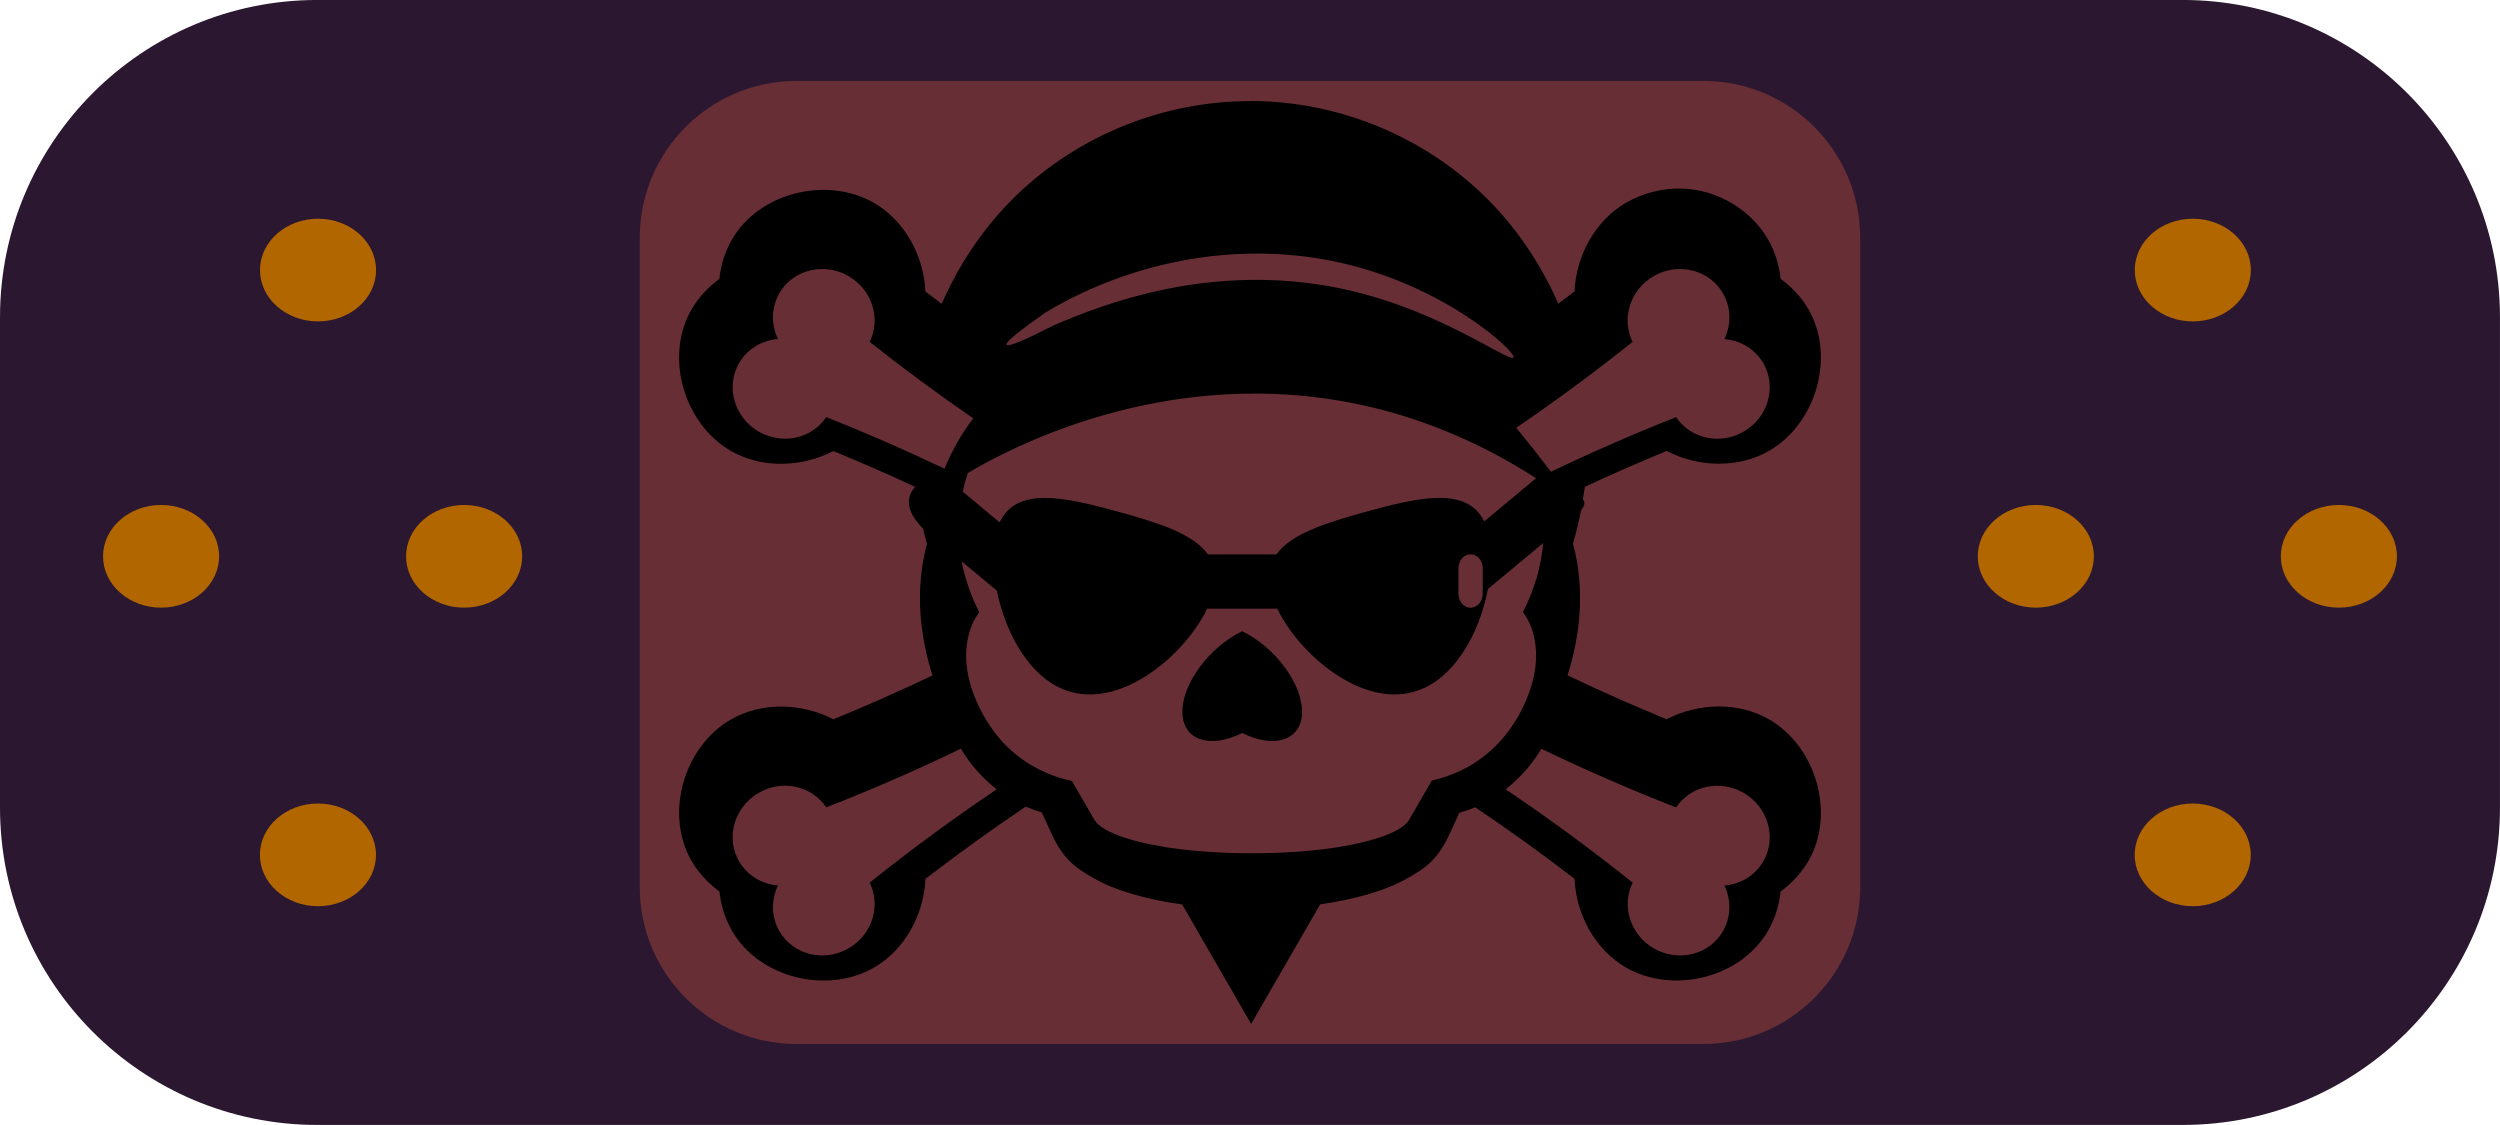
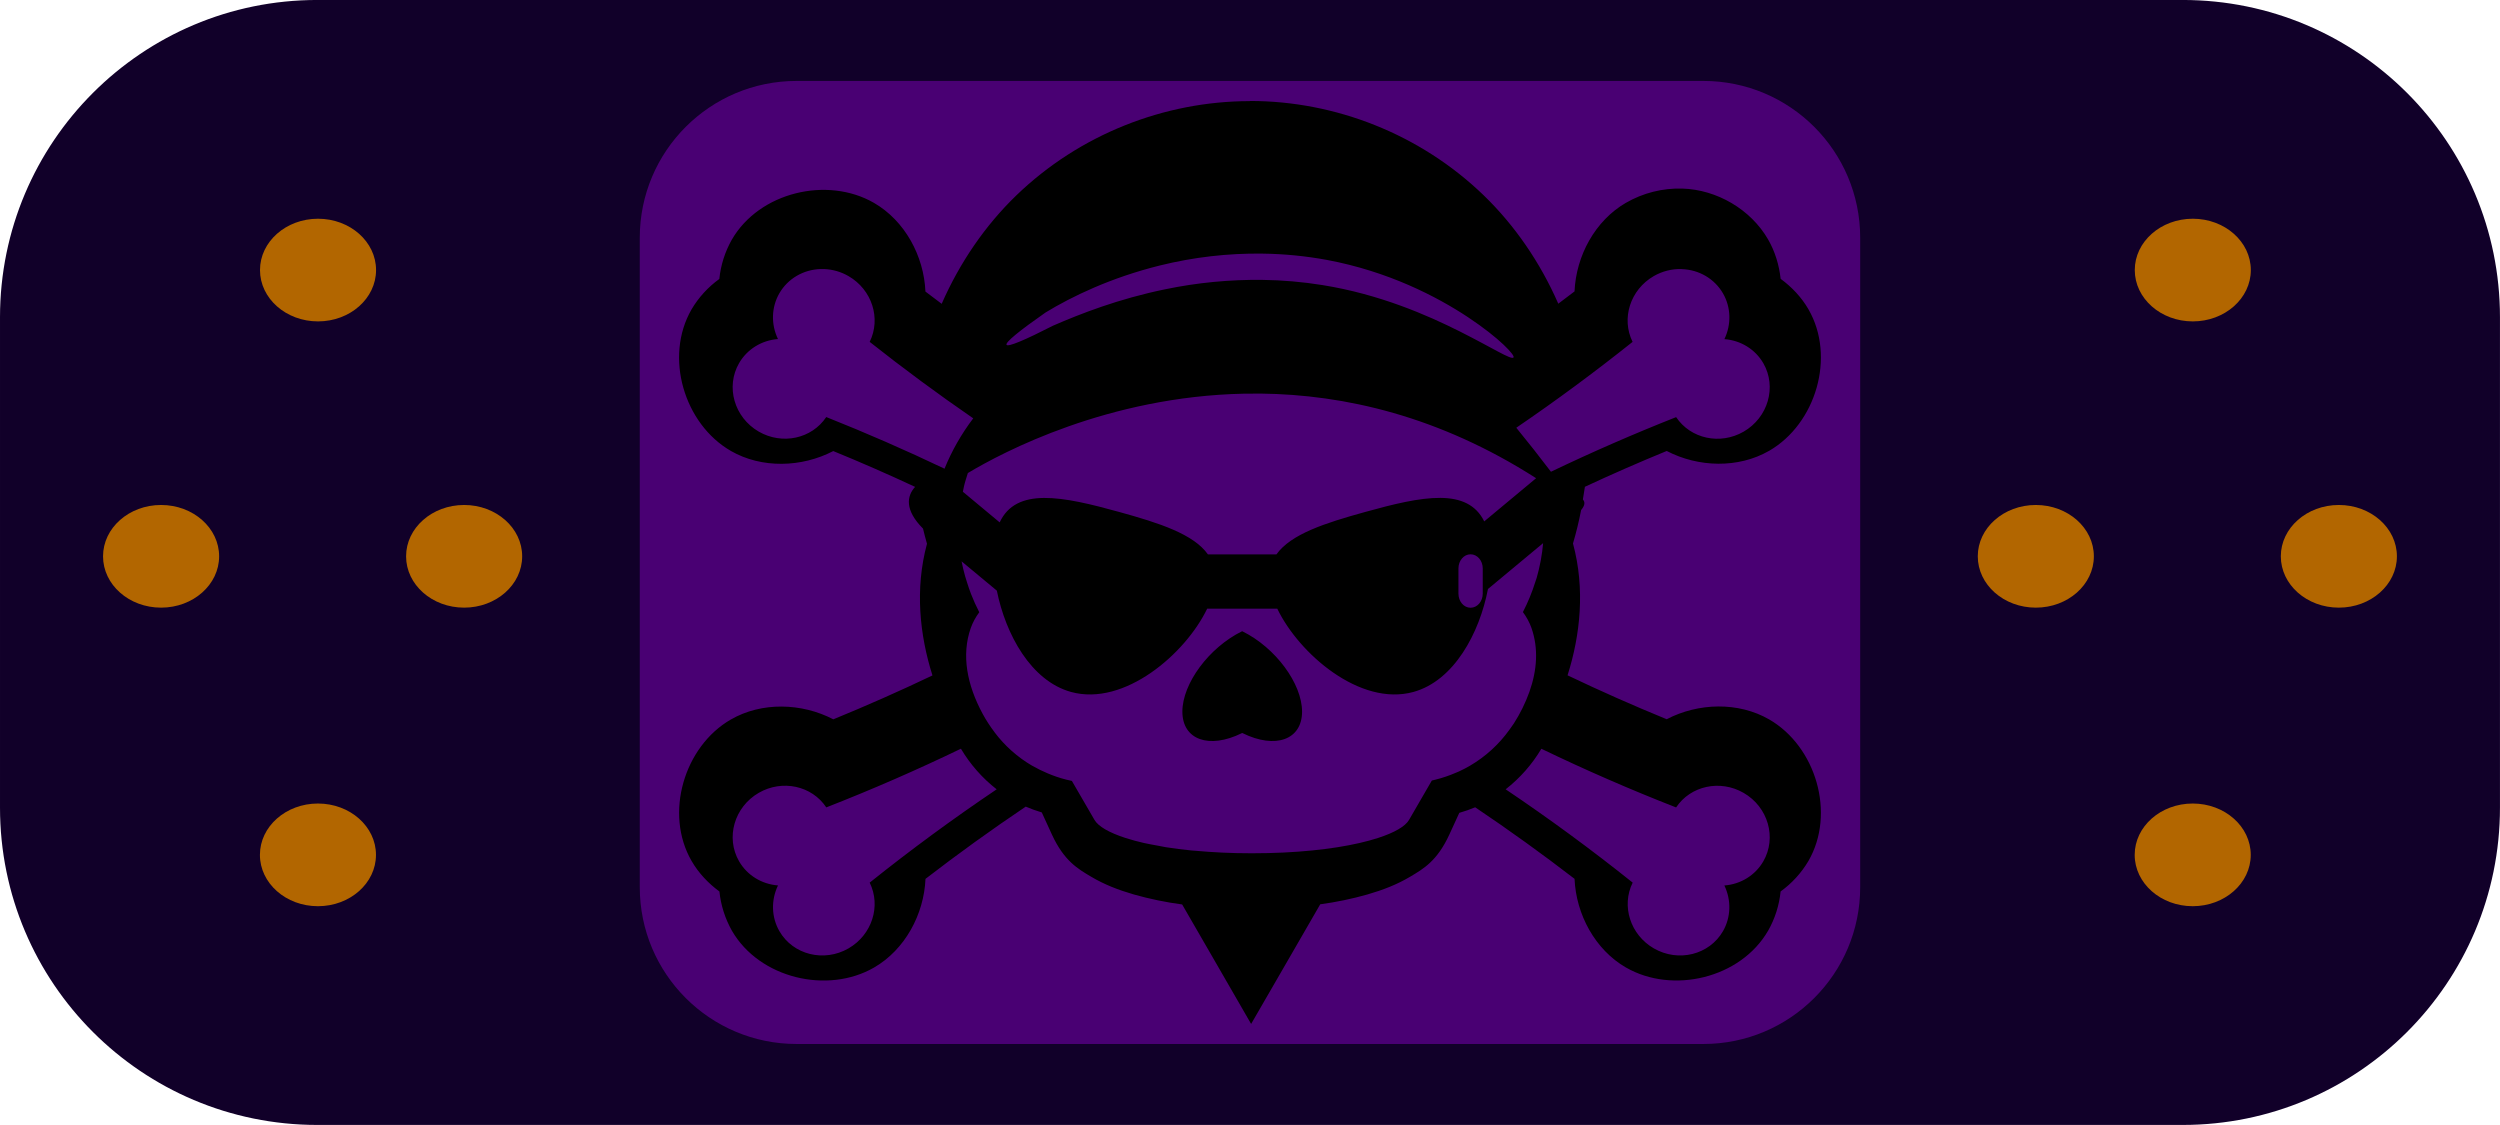
<svg xmlns="http://www.w3.org/2000/svg" height="90" width="200" viewBox="0 0 52.917 23.812">
  <g transform="translate(11.579 .022) scale(.28222)">
-     <rect ry="23.798" height="84.374" width="187.5" y="-.081" x="-41.028" fill="#2b1830" />
-     <rect ry="11.764" height="72.23" width="91.533" y="5.991" x="6.955" fill="#682e35" />
+     <rect ry="23.798" height="84.374" width="187.5" y="-.081" x="-41.028" fill="#110029" />
+     <rect ry="11.764" height="72.23" width="91.533" y="5.991" x="6.955" fill="#490073" />
    <path style="isolation:auto;mix-blend-mode:normal" d="M52.726 7.496l-.015.007a3.981 5.035 0 0 0-.03.002c-6.375.009-12.743 2.491-17.486 7.073-2.324 2.243-4.24 5.033-5.596 8.13-.406-.308-.815-.607-1.219-.92-.115-2.673-1.546-5.314-3.858-6.65-3.498-2.02-8.603-.81-10.662 2.758a4.007 4.007 0 0 0-.001 0 7.535 7.535 0 0 0-.937 2.948 7.52 7.52 0 0 0-2.083 2.28 4.007 4.007 0 0 0-.001.004c-2.06 3.566-.554 8.59 2.943 10.609a4.007 4.007 0 0 0 .005.004c2.311 1.33 5.312 1.245 7.681.01a137.68 137.68 0 0 1 6.135 2.685 26.694 26.694 0 0 0 .001.004c-.62.68-.796 1.726.596 3.127a26.694 26.694 0 0 0 .298 1.137c-.92 3.402-.545 6.857.41 9.875a143.61 143.61 0 0 1-7.435 3.292c-2.371-1.236-5.375-1.321-7.686.015a4.007 4.007 0 0 0-.003 0c-3.497 2.017-5.002 7.045-2.941 10.61a4.007 4.007 0 0 0 .002.002c.522.904 1.248 1.67 2.085 2.285a7.553 7.553 0 0 0 .936 2.94 4.007 4.007 0 0 0 .003.005c2.06 3.567 7.164 4.778 10.66 2.759a4.007 4.007 0 0 0 .005-.003c2.308-1.336 3.737-3.978 3.852-6.648a143.66 143.66 0 0 1 7.518-5.418c.38.165.782.31 1.204.437l.752 1.642c.92 2.004 1.969 2.597 2.952 3.18.985.584 2.026.99 3.21 1.333a25.55 25.55 0 0 0 3.614.746l2.3 3.983 2.872 4.979 2.877-4.979 2.306-3.995a25.486 25.486 0 0 0 3.53-.734c1.183-.342 2.229-.749 3.21-1.332.985-.585 2.034-1.176 2.951-3.181l.739-1.611c.417-.12.814-.259 1.192-.418a142.57 142.57 0 0 1 7.452 5.366c.115 2.673 1.543 5.314 3.85 6.648a4.007 4.007 0 0 0 .006.002c3.496 2.018 8.602.81 10.66-2.757a4.007 4.007 0 0 0 .005-.006 7.479 7.479 0 0 0 .934-2.94 7.542 7.542 0 0 0 2.087-2.286 4.007 4.007 0 0 0 .001-.002c2.06-3.569.553-8.595-2.944-10.614-2.312-1.334-5.316-1.252-7.688-.015a141.9 141.9 0 0 1-7.435-3.293c.957-3.022 1.33-6.48.407-9.888a26.611 26.611 0 0 0 .61-2.505c.295-.362.306-.591.133-.8a26.611 26.611 0 0 0 .151-.948 142.48 142.48 0 0 1 6.137-2.686c2.371 1.236 5.37 1.32 7.68-.012a4.007 4.007 0 0 0 .006-.002c3.496-2.02 5.003-7.043 2.944-10.61a4.007 4.007 0 0 0-.002-.006c-.522-.9-1.247-1.667-2.084-2.28-.114-1.032-.417-2.044-.938-2.948a4.007 4.007 0 0 0-.001-.003c-1.31-2.27-3.854-3.74-6.437-3.819a8.001 8.001 0 0 0-4.222 1.065 4.007 4.007 0 0 0-.003 0c-2.311 1.337-3.742 3.974-3.858 6.648-.404.315-.812.613-1.218.922-1.357-3.099-3.275-5.888-5.598-8.132-4.753-4.589-11.132-7.073-17.519-7.073zm.946 11.447a28.57 28.57 0 0 1 4.822.473c4.579.855 8.222 2.733 10.586 4.3 2.387 1.585 3.53 2.856 3.41 3.014-.159.21-1.564-.709-4.031-1.95-2.446-1.228-6.011-2.788-10.295-3.477a30.77 30.77 0 0 0-4.52-.391 33.794 33.794 0 0 0-7.27.703c-3.514.72-6.38 1.843-8.431 2.736-2.086 1.068-3.37 1.613-3.48 1.432s.974-1.064 2.925-2.424c1.967-1.198 4.885-2.61 8.578-3.527a30.386 30.386 0 0 1 7.706-.89zm-33.153 1.156a3.848 3.71 30 0 1 .268.001 3.848 3.71 30 0 1 1.825.53 3.848 3.71 30 0 1 1.587 4.932 145.03 145.03 0 0 0 7.767 5.735 16.495 16.495 0 0 0-2.154 3.777 145.32 145.32 0 0 0-8.87-3.874 3.848 3.71 30 0 1-5.063 1.092 3.848 3.71 30 0 1-1.474-5.138 3.848 3.71 30 0 1 2.915-1.805 3.848 3.71 30 0 1 .105-3.432 3.848 3.71 30 0 1 3.094-1.818zm64.579.001l.009.006a3.71 3.848 60 0 1 3.091 1.819 3.71 3.848 60 0 1 .106 3.431 3.71 3.848 60 0 1 2.918 1.805 3.71 3.848 60 0 1-1.48 5.137 3.71 3.848 60 0 1-5.059-1.092 145.19 145.19 0 0 0-9.388 4.097 115.97 115.97 0 0 0-2.6-3.3 145 145 0 0 0 8.722-6.441 3.71 3.848 60 0 1 1.586-4.932 3.71 3.848 60 0 1 2.095-.53zm-31.576 9.34c6.298.072 13.4 1.699 20.654 6.343v.009l-3.886 3.234c-.623-1.269-1.778-1.75-3.284-1.763-1.577-.015-3.535.47-5.645 1.056-3.013.833-5.57 1.659-6.654 3.18h-5.14c-1.083-1.521-3.636-2.348-6.652-3.18-2.108-.583-4.067-1.067-5.646-1.052-1.533.014-2.706.509-3.32 1.834l-2.761-2.298a21.97 16.772 0 0 1 .085-.416c.02-.077.037-.155.058-.231a21.97 16.772 0 0 1 .071-.244c.051-.171.102-.343.16-.513 2.658-1.592 10.534-5.742 20.712-5.952.413-.009.829-.011 1.249-.006zm21.184 11.217c-.034.423-.093.845-.169 1.264a21.97 16.772 0 0 1-.033.166 13.22 13.22 0 0 1-.28 1.175 21.97 16.772 0 0 1-.1.296 14.13 14.13 0 0 1-.932 2.269c.132.176.247.36.35.546a4.422 4.422 0 0 1 .037.07c.1.189.186.38.254.574.537 1.535.423 3.172-.157 4.803a11.744 11.744 0 0 1-1.163 2.36c-.103.159-.218.315-.331.471a9.598 9.598 0 0 1-2.954 2.696l-.008.005a9.67 9.67 0 0 1-.813.423c-.083.038-.171.072-.257.108a9.67 9.67 0 0 1-1.518.513c-.08.02-.157.04-.237.058a9.67 9.67 0 0 1-.032.008v.001h-.003l-1.71 2.954c-.279.48-1.084.951-2.327 1.353-.828.268-1.85.506-3.037.694-.595.094-1.232.176-1.907.243-1.349.135-2.85.21-4.477.21h-.099c-1.507 0-2.892-.07-4.162-.187-.1-.01-.212-.013-.31-.023h-.003a33.464 33.464 0 0 1-1.902-.243h-.003c-.228-.036-.418-.081-.633-.12-.347-.065-.708-.126-1.022-.198a16.458 16.458 0 0 1-1.381-.376c-1.243-.402-2.048-.874-2.326-1.353l-1.698-2.928h-.004a9.801 9.801 0 0 1-.81-.203l-.029-.01a9.534 9.534 0 0 1-.647-.222c-.111-.04-.215-.087-.323-.13a10.126 10.126 0 0 1-1.162-.574l-.003.002a9.574 9.574 0 0 1-2.82-2.508l.003-.002a10.772 10.772 0 0 1-.904-1.396c-1.157-2.151-1.601-4.378-.884-6.423a4.521 4.521 0 0 1 .638-1.184 21.97 16.772 0 0 1-.62-1.374 13.742 13.742 0 0 1-.299-.866 21.97 16.772 0 0 1-.141-.456 13.742 13.742 0 0 1-.262-1.095 21.97 16.772 0 0 1-.004-.025l2.644 2.197c.66 3.28 2.558 6.768 5.564 7.598 3.997 1.103 8.587-2.862 10.212-6.248h5.256c1.626 3.386 6.214 7.35 10.21 6.248 3.043-.839 4.956-4.406 5.593-7.722zm-5.44.837c.506 0 .913.473.913 1.06v1.888c0 .588-.407 1.06-.913 1.06s-.91-.472-.91-1.06v-1.888c0-.587.405-1.06.91-1.06zm-17.13 5.768l-.025.012c-2.465 1.217-4.461 3.914-4.46 6.021 0 2.108 1.996 2.83 4.46 1.613l.03-.012.027.012c2.463 1.215 4.46.496 4.46-1.611s-1.996-4.803-4.46-6.019l-.026-.01zm-21.094 8.813a10.963 10.963 0 0 0 2.681 3.046 143.8 143.8 0 0 0-9.524 6.998 3.71 3.848 60 0 1-1.584 4.93 3.71 3.848 60 0 1-5.188-1.29 3.71 3.848 60 0 1-.105-3.43 3.71 3.848 60 0 1-2.917-1.807 3.71 3.848 60 0 1 1.475-5.138 3.71 3.848 60 0 1 5.065 1.092 143.3 143.3 0 0 0 10.097-4.401zm43.532.003A143.64 143.64 0 0 0 84.68 60.48a3.848 3.71 30 0 1 5.064-1.093 3.848 3.71 30 0 1 1.477 5.138 3.848 3.71 30 0 1-2.92 1.808 3.848 3.71 30 0 1-.104 3.427 3.848 3.71 30 0 1-5.189 1.289 3.848 3.71 30 0 1-1.584-4.931 143.89 143.89 0 0 0-9.527-6.998 10.951 10.951 0 0 0 2.679-3.042z" />
    <path d="M-17.176 16.326a4.353 3.85 0 0 0-4.352 3.85 4.353 3.85 0 0 0 4.352 3.85 4.353 3.85 0 0 0 4.352-3.85 4.353 3.85 0 0 0-4.352-3.85zm140.61 0a4.353 3.85 0 0 0-4.352 3.85 4.353 3.85 0 0 0 4.352 3.85 4.353 3.85 0 0 0 4.352-3.85 4.353 3.85 0 0 0-4.352-3.85zm-152.38 21.469a4.353 3.85 0 0 0-4.354 3.85 4.353 3.85 0 0 0 4.354 3.85 4.353 3.85 0 0 0 4.352-3.85 4.353 3.85 0 0 0-4.352-3.85zm22.727 0a4.353 3.85 0 0 0-4.352 3.85 4.353 3.85 0 0 0 4.352 3.85 4.353 3.85 0 0 0 4.354-3.85 4.353 3.85 0 0 0-4.354-3.85zm117.88 0a4.353 3.85 0 0 0-4.354 3.85 4.353 3.85 0 0 0 4.354 3.85 4.353 3.85 0 0 0 4.352-3.85 4.353 3.85 0 0 0-4.352-3.85zm22.727 0a4.353 3.85 0 0 0-4.352 3.85 4.353 3.85 0 0 0 4.352 3.85 4.353 3.85 0 0 0 4.354-3.85 4.353 3.85 0 0 0-4.354-3.85zm-151.57 22.391a4.353 3.85 0 0 0-4.352 3.85 4.353 3.85 0 0 0 4.352 3.851 4.353 3.85 0 0 0 4.352-3.85 4.353 3.85 0 0 0-4.352-3.851zm140.61 0a4.353 3.85 0 0 0-4.352 3.85 4.353 3.85 0 0 0 4.352 3.851 4.353 3.85 0 0 0 4.352-3.85 4.353 3.85 0 0 0-4.352-3.851z" fill="#b26600" />
  </g>
</svg>
